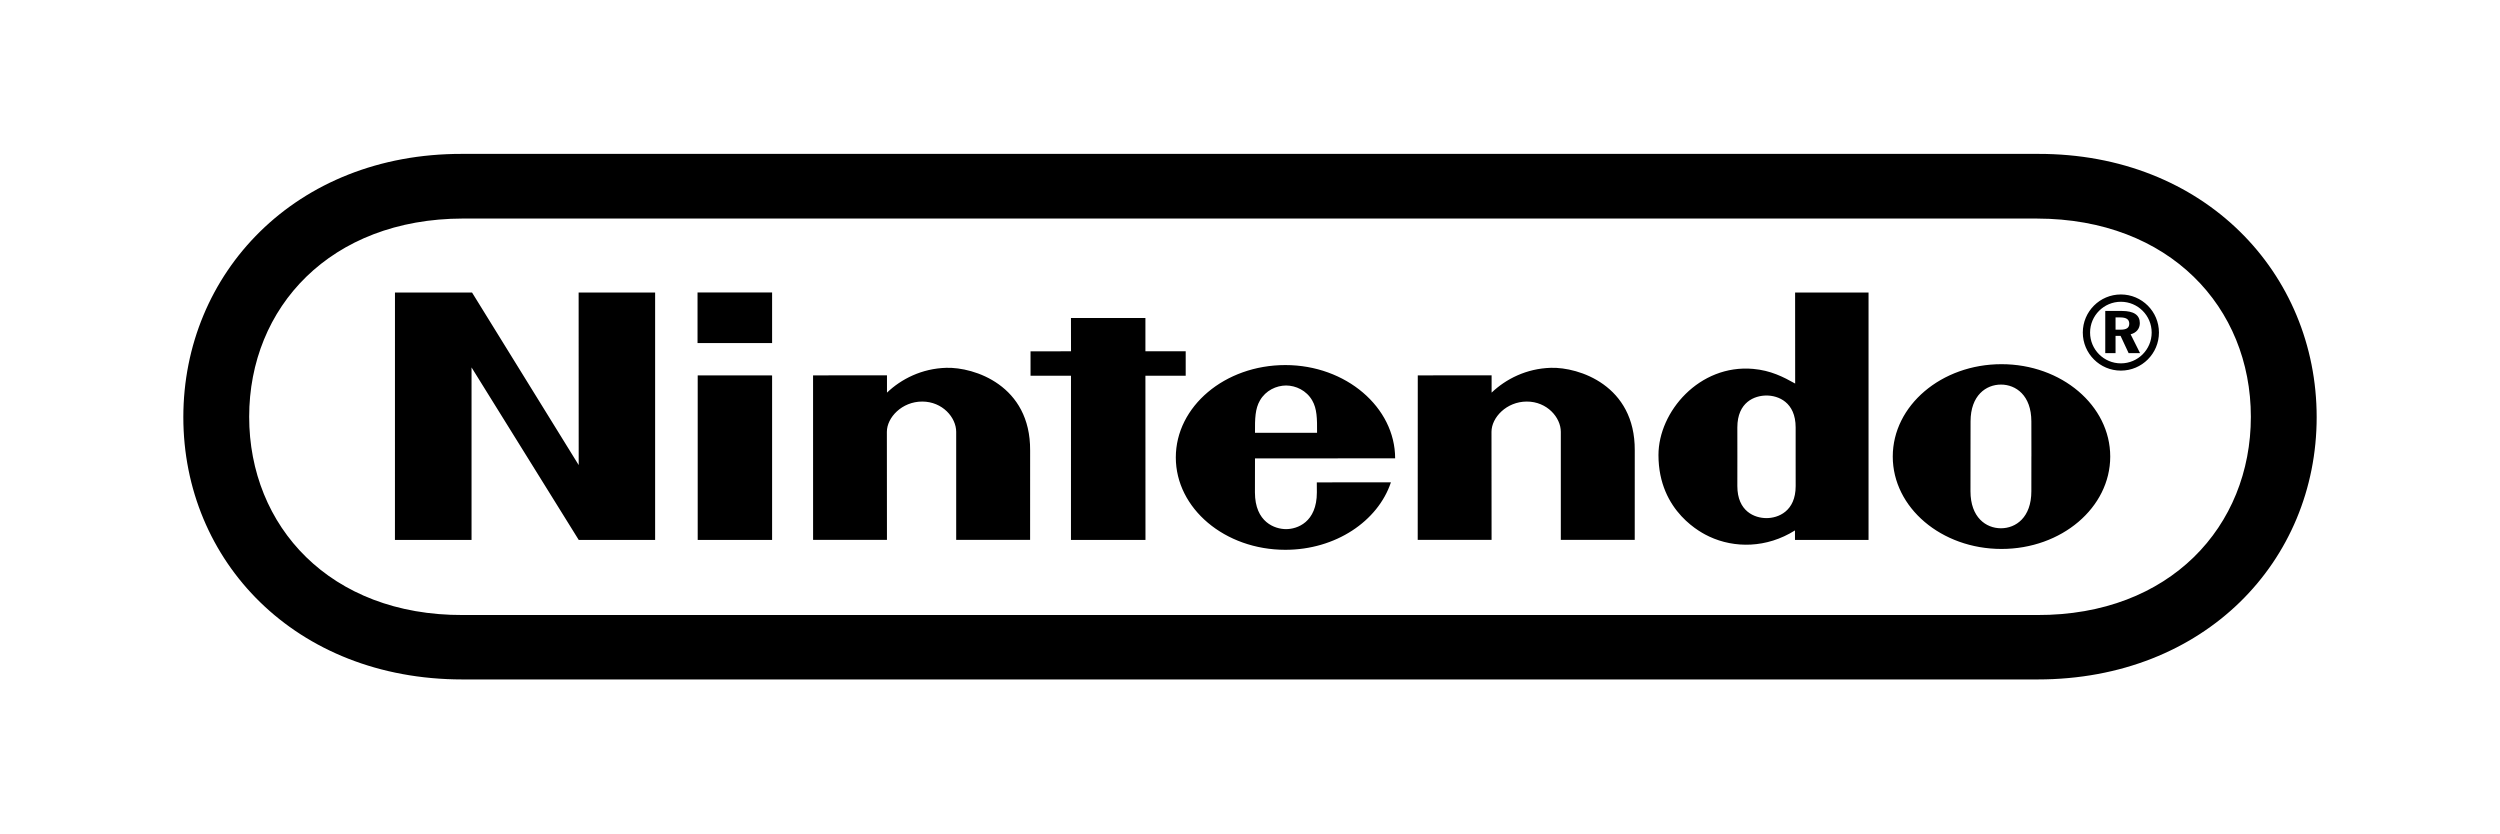
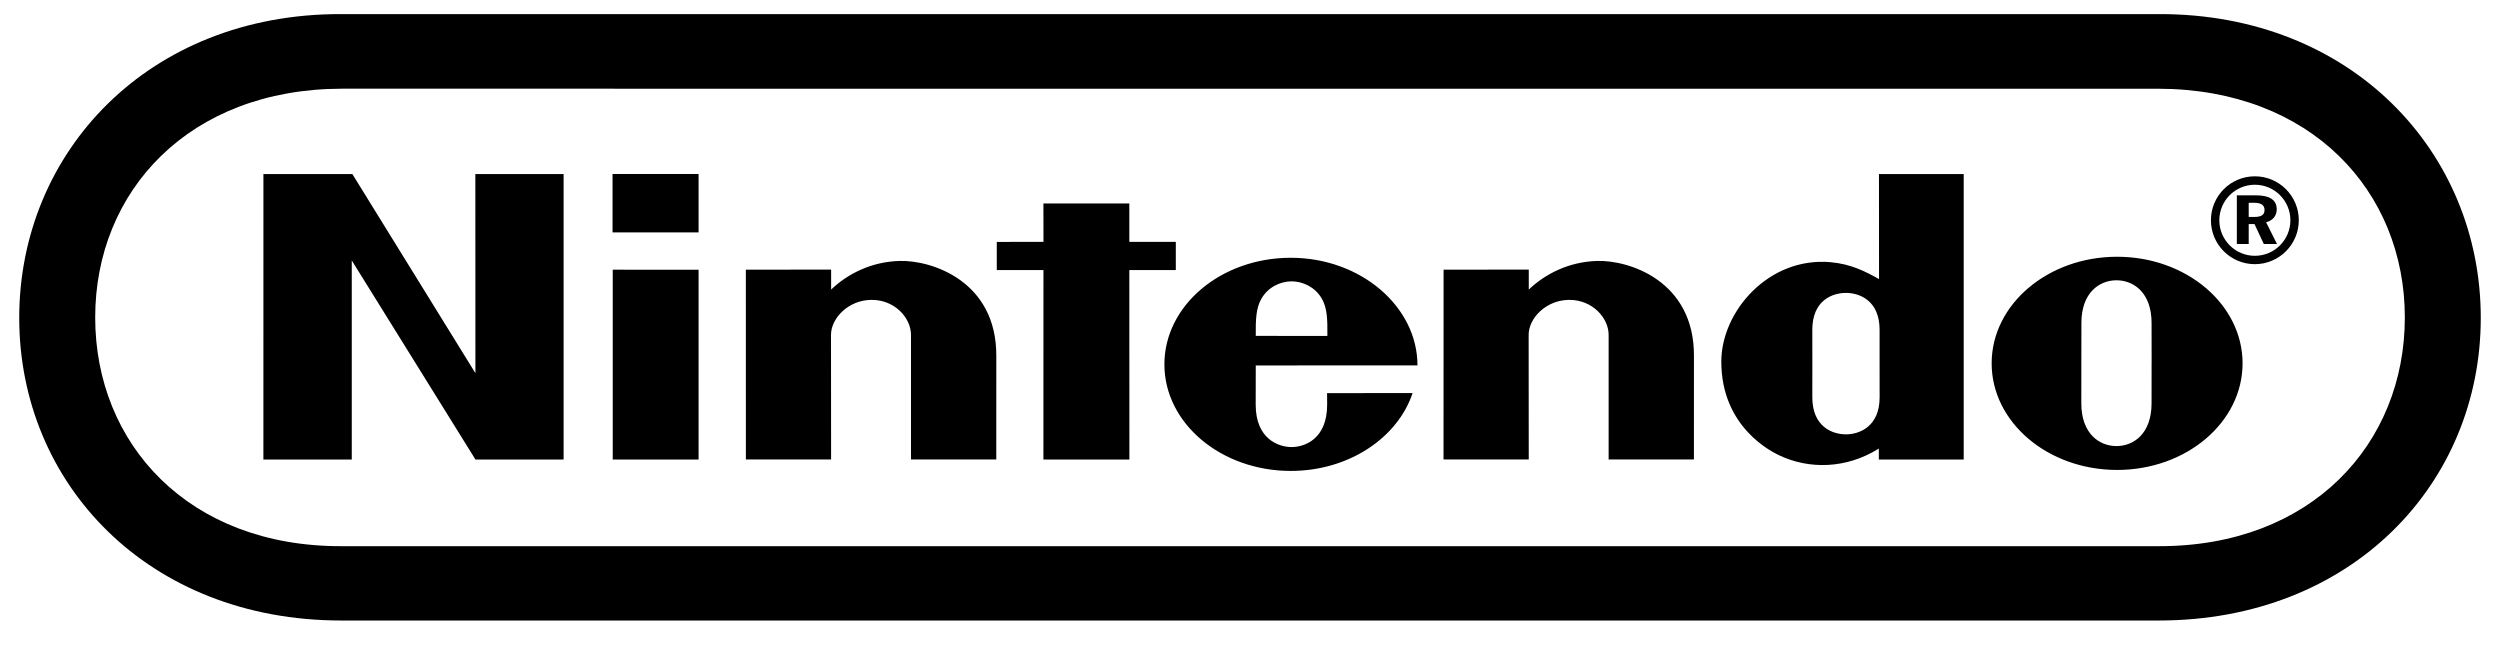
- <svg xmlns="http://www.w3.org/2000/svg" id="svg8" version="1.1" viewBox="0 0 600 200" height="200" width="600">
+ <svg xmlns="http://www.w3.org/2000/svg" id="svg8" version="1.1" viewBox="40 34 520 134">
  <defs id="defs2" />
  <g transform="translate(0,-626.5)" id="layer1">
    <path d="M 110.966,789.567 C 70.823,789.553 44,761.105 44,726.612 v 0 c 0,-34.493 26.884,-63.267 66.905,-63.179 h 378.19 c 40.021,-0.088 66.905,28.686 66.905,63.179 v 0 c 0,34.493 -26.823,62.941 -66.966,62.955 z m 0.122,-110.618 c -31.78,0.061 -51.287,21.302 -51.287,47.581 v 0 c 0,26.272 19.385,47.69 51.287,47.575 h 377.823 c 31.902,0.109 51.294,-21.302 51.294,-47.575 v 0 c 0,-26.272 -19.507,-47.513 -51.287,-47.575 z m 398.146,22.179 c 2.89,0 4.324,0.979 4.324,2.917 0,1.333 -0.83,2.339 -2.21,2.686 l 2.264,4.522 h -2.74 l -1.938,-4.148 h -1.203 v 4.148 h -2.468 v -10.124 z m -0.224,-3.957 c -5.045,0 -9.138,4.093 -9.138,9.138 0,5.045 4.093,9.138 9.138,9.138 5.045,0 9.138,-4.093 9.138,-9.138 0,-5.045 -4.093,-9.138 -9.138,-9.138 z m 7.391,9.145 c 0,4.08 -3.311,7.391 -7.391,7.391 -4.08,0 -7.391,-3.311 -7.391,-7.391 0,-4.08 3.311,-7.391 7.391,-7.391 4.08,0 7.391,3.304 7.391,7.391 z m -8.669,-0.694 h 1.203 c 1.407,0 2.087,-0.428 2.087,-1.435 0,-1.054 -0.728,-1.509 -2.21,-1.509 h -1.081 z M 301.197,730.365 c -0.027,-3.461 0.048,-5.773 1.183,-7.744 1.394,-2.434 3.957,-3.59 6.283,-3.604 h -0.007 c 2.325,0.014 4.889,1.169 6.283,3.604 1.135,1.979 1.183,4.29 1.156,7.751 z m 14.836,11.906 c 0,0 0.014,0.177 0.014,2.393 0,7.221 -4.753,8.825 -7.391,8.825 -2.638,0 -7.472,-1.605 -7.472,-8.825 0,-2.162 0.014,-8.152 0.014,-8.152 0,0 33.636,0.014 33.636,-0.007 0,-12.246 -11.824,-22.39 -26.347,-22.39 -14.523,0 -26.293,9.927 -26.293,22.172 0,12.246 11.77,22.166 26.293,22.166 12.048,0 22.227,-6.874 25.334,-16.196 z m 56.183,-27.496 c 6.677,-0.19 20.221,4.182 20.126,19.813 -0.014,2.774 -0.007,21.486 -0.007,21.486 h -17.739 c 0,0 0,-23.464 0,-25.932 0,-3.44 -3.291,-7.268 -8.159,-7.268 -4.861,0 -8.479,3.828 -8.479,7.268 0,1.686 0.02,25.932 0.02,25.932 h -17.726 l 0.014,-39.483 17.719,-0.014 c 0,0 -0.02,3.175 0,4.154 3.413,-3.257 8.336,-5.786 14.231,-5.956 z m -145.11,0 c 6.677,-0.19 20.221,4.182 20.126,19.813 -0.014,2.774 -0.007,21.486 -0.007,21.486 h -17.739 c 0,0 0,-23.464 0,-25.932 0,-3.44 -3.291,-7.268 -8.159,-7.268 -4.861,0 -8.479,3.828 -8.479,7.268 0,1.686 0.02,25.932 0.02,25.932 h -17.726 l -0.007,-39.483 17.739,-0.014 c 0,0 -0.02,3.175 0,4.154 3.413,-3.257 8.329,-5.786 14.231,-5.956 z m 203.72,-18.066 h 17.624 v 59.378 H 430.798 c 0,0 -0.007,-1.917 -0.007,-2.285 -6.833,4.29 -14.544,4.284 -20.547,1.482 -1.611,-0.748 -12.212,-5.834 -12.212,-19.575 0,-10.423 9.832,-21.805 22.703,-20.677 4.236,0.374 7.248,1.917 10.104,3.522 -0.014,-9.138 -0.014,-21.846 -0.014,-21.846 z m 0.129,39.436 c 0,0 0,-4.95 0,-7.058 0,-6.106 -4.216,-7.663 -6.99,-7.663 -2.842,0 -7.003,1.557 -7.003,7.663 0,2.026 0.007,7.037 0.007,7.037 0,0 -0.007,4.923 -0.007,7.024 0,6.099 4.161,7.697 6.996,7.697 2.781,0 7.003,-1.598 7.003,-7.697 0,-2.536 -0.007,-7.003 -0.007,-7.003 z m 56.577,-0.116 c 0,0 -0.007,5.97 -0.007,8.363 0,6.296 -3.719,8.893 -7.296,8.893 -3.583,0 -7.316,-2.597 -7.316,-8.893 0,-2.393 0.007,-8.513 0.007,-8.513 0,0 0.014,-5.841 0.014,-8.234 0,-6.269 3.74,-8.846 7.296,-8.846 3.563,0 7.296,2.577 7.296,8.846 0,2.393 -0.007,6.82 0.014,8.404 z m -7.173,-22.125 c -14.414,0 -26.096,9.927 -26.096,22.172 0,12.246 11.688,22.172 26.096,22.172 14.414,0 26.096,-9.927 26.096,-22.172 0,-12.246 -11.681,-22.172 -26.096,-22.172 z m -312.951,-5.072 v -12.137 h 17.896 v 12.137 z m 0.041,47.255 v -39.49 l 17.855,0.007 v 39.483 z m 89.581,0 0.007,-39.409 h -9.709 v -5.861 l 9.716,-0.007 -0.014,-7.996 h 17.869 v 7.989 h 9.669 v 5.875 h -9.669 l 0.014,39.409 z m -162.245,0 0.007,-59.378 h 18.501 l 25.593,41.408 -0.014,-41.408 h 18.358 v 59.378 h -18.331 l -25.729,-41.408 v 41.408 z" style="fill:#000000;stroke-width:1" id="path29" />
  </g>
  <style type="text/css" id="style7">.logo{fill:#939598}</style>
</svg>
